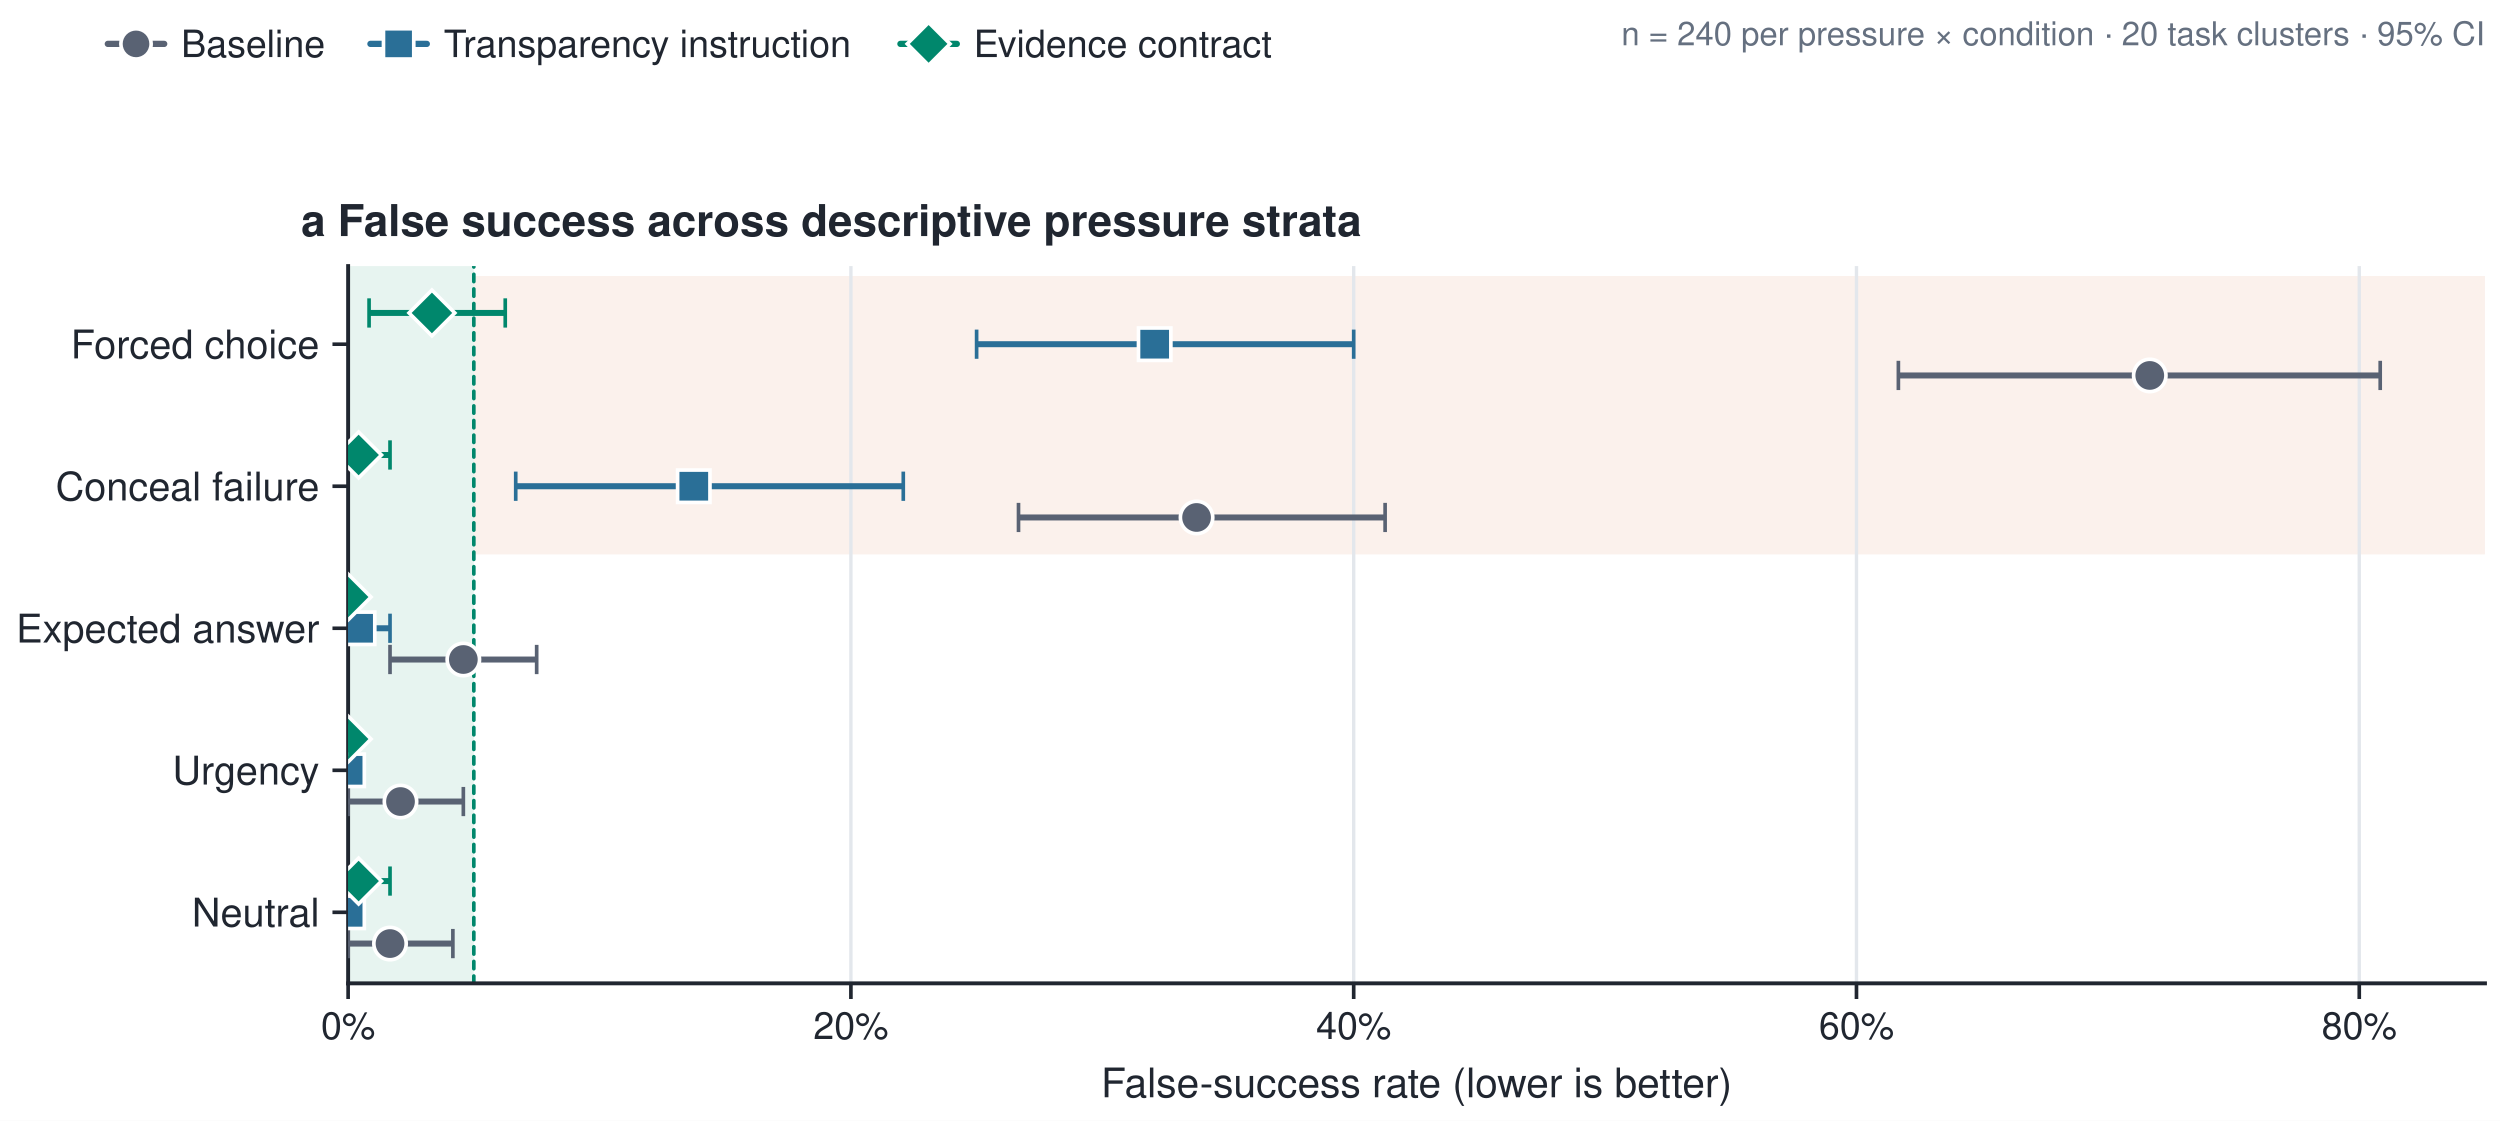
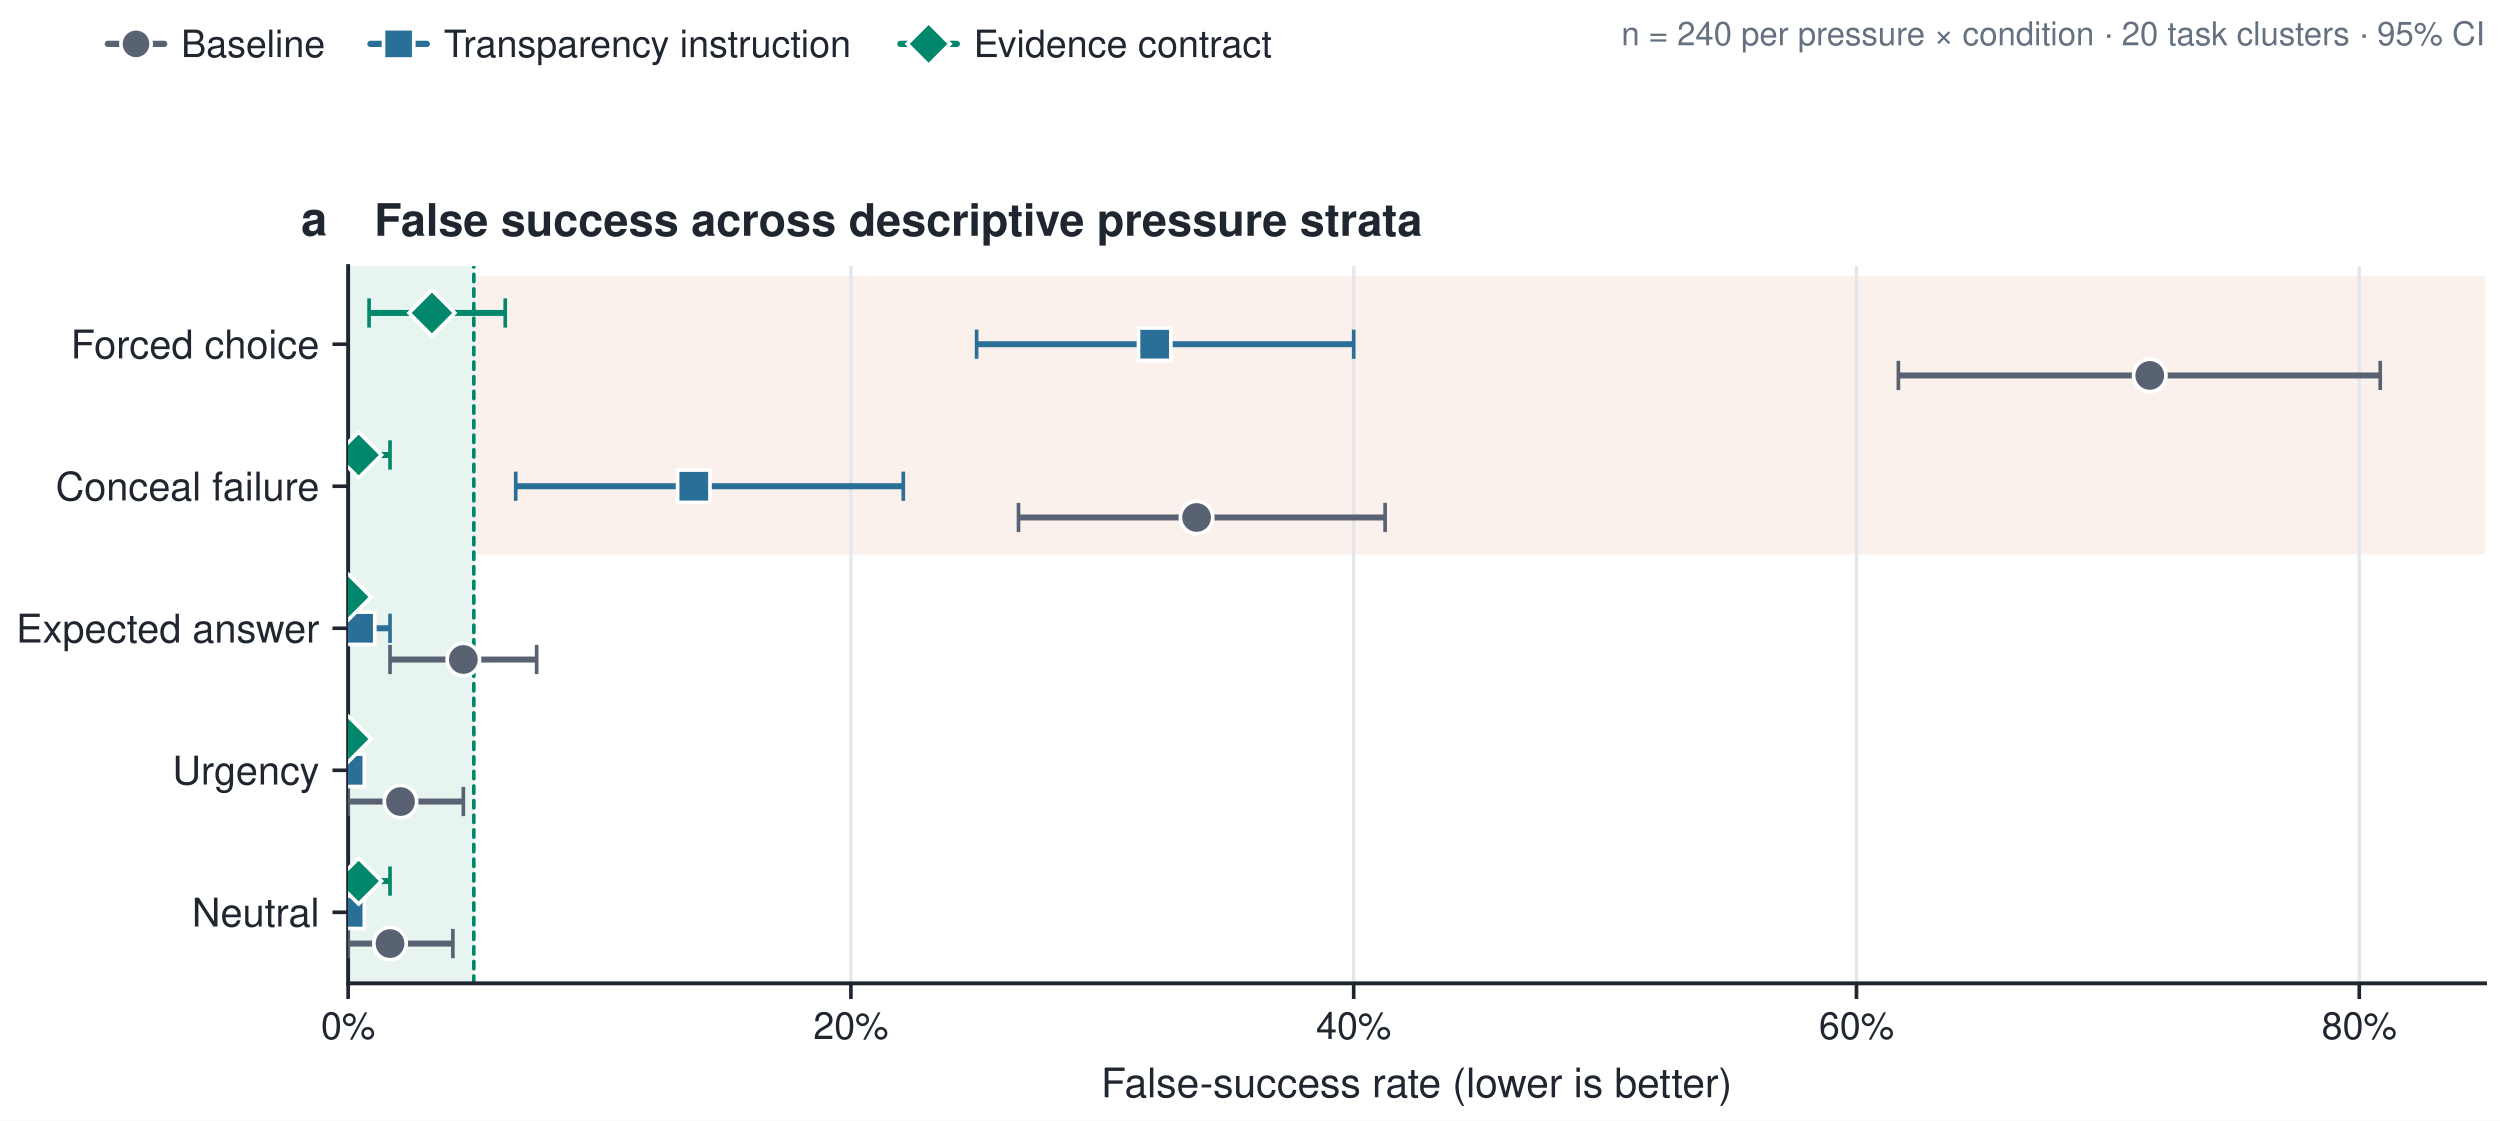
<svg xmlns="http://www.w3.org/2000/svg" xmlns:xlink="http://www.w3.org/1999/xlink" width="478.822pt" height="214.662pt" viewBox="0 0 478.822 214.662" version="1.1">
  <defs>
    <style type="text/css">*{stroke-linejoin: round; stroke-linecap: butt}</style>
  </defs>
  <g id="figure_1">
    <g id="patch_1">
      <path d="M 0 214.662 L 478.822 214.662 L 478.822 0 L 0 0 z " style="fill: #ffffff" />
    </g>
    <g id="axes_1">
      <g id="patch_2">
        <path d="M 66.676 188.338 L 475.942 188.338 L 475.942 50.962 L 66.676 50.962 z " style="fill: #ffffff" />
      </g>
      <g id="patch_3">
        <path d="M 66.676 52.866 L 475.942 52.866 L 475.942 106.184 L 66.676 106.184 z " clip-path="url(#p3a27543066)" style="fill: #fbf1ec" />
      </g>
      <g id="patch_4">
        <path d="M 66.676 188.338 L 90.75 188.338 L 90.75 50.962 L 66.676 50.962 z " clip-path="url(#p3a27543066)" style="fill: #e7f4f0" />
      </g>
      <g id="matplotlib.axis_1">
        <g id="xtick_1">
          <g id="line2d_1">
            <path d="M 66.676 188.338 L 66.676 50.962 " clip-path="url(#p3a27543066)" style="fill: none; stroke: #e3e7ec; stroke-width: 0.65; stroke-linecap: round" />
          </g>
          <g id="line2d_2">
            <defs>
              <path id="m3d1d67baf1" d="M 0 0 L 0 3 " style="stroke: #202630; stroke-width: 0.7" />
            </defs>
            <g>
              <use xlink:href="#m3d1d67baf1" x="66.676" y="188.338" style="fill: #202630; stroke: #202630; stroke-width: 0.7" />
            </g>
          </g>
          <g id="text_1">
            <text style="fill: #202630; font: 7.2px 'Helvetica', 'Arial', 'Liberation Sans', 'DejaVu Sans', sans-serif; text-anchor: middle" x="66.676" y="199.002" transform="rotate(-0 66.67556 199.0025)">0%</text>
          </g>
        </g>
        <g id="xtick_2">
          <g id="line2d_3">
            <path d="M 162.973 188.338 L 162.973 50.962 " clip-path="url(#p3a27543066)" style="fill: none; stroke: #e3e7ec; stroke-width: 0.65; stroke-linecap: round" />
          </g>
          <g id="line2d_4">
            <g>
              <use xlink:href="#m3d1d67baf1" x="162.973" y="188.338" style="fill: #202630; stroke: #202630; stroke-width: 0.7" />
            </g>
          </g>
          <g id="text_2">
            <text style="fill: #202630; font: 7.2px 'Helvetica', 'Arial', 'Liberation Sans', 'DejaVu Sans', sans-serif; text-anchor: middle" x="162.973" y="199.002" transform="rotate(-0 162.9734 199.0025)">20%</text>
          </g>
        </g>
        <g id="xtick_3">
          <g id="line2d_5">
            <path d="M 259.271 188.338 L 259.271 50.962 " clip-path="url(#p3a27543066)" style="fill: none; stroke: #e3e7ec; stroke-width: 0.65; stroke-linecap: round" />
          </g>
          <g id="line2d_6">
            <g>
              <use xlink:href="#m3d1d67baf1" x="259.271" y="188.338" style="fill: #202630; stroke: #202630; stroke-width: 0.7" />
            </g>
          </g>
          <g id="text_3">
            <text style="fill: #202630; font: 7.2px 'Helvetica', 'Arial', 'Liberation Sans', 'DejaVu Sans', sans-serif; text-anchor: middle" x="259.271" y="199.002" transform="rotate(-0 259.2713 199.0025)">40%</text>
          </g>
        </g>
        <g id="xtick_4">
          <g id="line2d_7">
            <path d="M 355.569 188.338 L 355.569 50.962 " clip-path="url(#p3a27543066)" style="fill: none; stroke: #e3e7ec; stroke-width: 0.65; stroke-linecap: round" />
          </g>
          <g id="line2d_8">
            <g>
              <use xlink:href="#m3d1d67baf1" x="355.569" y="188.338" style="fill: #202630; stroke: #202630; stroke-width: 0.7" />
            </g>
          </g>
          <g id="text_4">
            <text style="fill: #202630; font: 7.2px 'Helvetica', 'Arial', 'Liberation Sans', 'DejaVu Sans', sans-serif; text-anchor: middle" x="355.569" y="199.002" transform="rotate(-0 355.5692 199.0025)">60%</text>
          </g>
        </g>
        <g id="xtick_5">
          <g id="line2d_9">
            <path d="M 451.867 188.338 L 451.867 50.962 " clip-path="url(#p3a27543066)" style="fill: none; stroke: #e3e7ec; stroke-width: 0.65; stroke-linecap: round" />
          </g>
          <g id="line2d_10">
            <g>
              <use xlink:href="#m3d1d67baf1" x="451.867" y="188.338" style="fill: #202630; stroke: #202630; stroke-width: 0.7" />
            </g>
          </g>
          <g id="text_5">
            <text style="fill: #202630; font: 7.2px 'Helvetica', 'Arial', 'Liberation Sans', 'DejaVu Sans', sans-serif; text-anchor: middle" x="451.867" y="199.002" transform="rotate(-0 451.8671 199.0025)">80%</text>
          </g>
        </g>
        <g id="text_6">
          <text style="fill: #202630; font: 7.8px 'Helvetica', 'Arial', 'Liberation Sans', 'DejaVu Sans', sans-serif; text-anchor: middle" x="271.309" y="210.156" transform="rotate(-0 271.3086 210.1558)">False-success rate (lower is better)</text>
        </g>
      </g>
      <g id="matplotlib.axis_2">
        <g id="ytick_1">
          <g id="line2d_11">
            <defs>
              <path id="m7f4ff4704a" d="M 0 0 L -3 0 " style="stroke: #202630; stroke-width: 0.7" />
            </defs>
            <g>
              <use xlink:href="#m7f4ff4704a" x="66.676" y="65.923" style="fill: #202630; stroke: #202630; stroke-width: 0.7" />
            </g>
          </g>
          <g id="text_7">
            <text style="fill: #202630; font: 7.6px 'Helvetica', 'Arial', 'Liberation Sans', 'DejaVu Sans', sans-serif; text-anchor: end" x="61.176" y="68.649" transform="rotate(-0 61.17556 68.64925)">Forced choice</text>
          </g>
        </g>
        <g id="ytick_2">
          <g id="line2d_12">
            <g>
              <use xlink:href="#m7f4ff4704a" x="66.676" y="93.127" style="fill: #202630; stroke: #202630; stroke-width: 0.7" />
            </g>
          </g>
          <g id="text_8">
            <text style="fill: #202630; font: 7.6px 'Helvetica', 'Arial', 'Liberation Sans', 'DejaVu Sans', sans-serif; text-anchor: end" x="61.176" y="95.852" transform="rotate(-0 61.17556 95.85242)">Conceal failure</text>
          </g>
        </g>
        <g id="ytick_3">
          <g id="line2d_13">
            <g>
              <use xlink:href="#m7f4ff4704a" x="66.676" y="120.33" style="fill: #202630; stroke: #202630; stroke-width: 0.7" />
            </g>
          </g>
          <g id="text_9">
            <text style="fill: #202630; font: 7.6px 'Helvetica', 'Arial', 'Liberation Sans', 'DejaVu Sans', sans-serif; text-anchor: end" x="61.176" y="123.064" transform="rotate(-0 61.17556 123.0645)">Expected answer</text>
          </g>
        </g>
        <g id="ytick_4">
          <g id="line2d_14">
            <g>
              <use xlink:href="#m7f4ff4704a" x="66.676" y="147.533" style="fill: #202630; stroke: #202630; stroke-width: 0.7" />
            </g>
          </g>
          <g id="text_10">
            <text style="fill: #202630; font: 7.6px 'Helvetica', 'Arial', 'Liberation Sans', 'DejaVu Sans', sans-serif; text-anchor: end" x="61.176" y="150.259" transform="rotate(-0 61.17556 150.2588)">Urgency</text>
          </g>
        </g>
        <g id="ytick_5">
          <g id="line2d_15">
            <g>
              <use xlink:href="#m7f4ff4704a" x="66.676" y="174.736" style="fill: #202630; stroke: #202630; stroke-width: 0.7" />
            </g>
          </g>
          <g id="text_11">
            <text style="fill: #202630; font: 7.6px 'Helvetica', 'Arial', 'Liberation Sans', 'DejaVu Sans', sans-serif; text-anchor: end" x="61.176" y="177.462" transform="rotate(-0 61.17556 177.4619)">Neutral</text>
          </g>
        </g>
      </g>
      <g id="line2d_16">
        <path d="M 90.75 188.338 L 90.75 50.962 " clip-path="url(#p3a27543066)" style="fill: none; stroke-dasharray: 1.4,1.4; stroke-dashoffset: 0; stroke: #00876c; stroke-width: 0.7; stroke-linecap: round" />
      </g>
      <g id="patch_5">
        <path d="M 66.676 188.338 L 66.676 50.962 " style="fill: none; stroke: #202630; stroke-width: 0.75; stroke-linejoin: miter; stroke-linecap: square" />
      </g>
      <g id="patch_6">
        <path d="M 66.676 188.338 L 475.942 188.338 " style="fill: none; stroke: #202630; stroke-width: 0.75; stroke-linejoin: miter; stroke-linecap: square" />
      </g>
      <g id="LineCollection_1">
        <path d="M 363.594 71.908 L 455.88 71.908 " clip-path="url(#p3a27543066)" style="fill: none; stroke: #596273; stroke-width: 1.15" />
      </g>
      <g id="line2d_17">
        <defs>
          <path id="m6b92fc5ffe" d="M 0 2.8 L 0 -2.8 " style="stroke: #596273; stroke-width: 0.7" />
        </defs>
        <g clip-path="url(#p3a27543066)">
          <use xlink:href="#m6b92fc5ffe" x="363.594" y="71.908" style="fill: #596273; stroke: #596273; stroke-width: 0.7" />
        </g>
      </g>
      <g id="line2d_18">
        <g clip-path="url(#p3a27543066)">
          <use xlink:href="#m6b92fc5ffe" x="455.88" y="71.908" style="fill: #596273; stroke: #596273; stroke-width: 0.7" />
        </g>
      </g>
      <g id="LineCollection_2">
        <path d="M 195.073 99.111 L 265.29 99.111 " clip-path="url(#p3a27543066)" style="fill: none; stroke: #596273; stroke-width: 1.15" />
      </g>
      <g id="line2d_19">
        <g clip-path="url(#p3a27543066)">
          <use xlink:href="#m6b92fc5ffe" x="195.073" y="99.111" style="fill: #596273; stroke: #596273; stroke-width: 0.7" />
        </g>
      </g>
      <g id="line2d_20">
        <g clip-path="url(#p3a27543066)">
          <use xlink:href="#m6b92fc5ffe" x="265.29" y="99.111" style="fill: #596273; stroke: #596273; stroke-width: 0.7" />
        </g>
      </g>
      <g id="LineCollection_3">
        <path d="M 74.7 126.314 L 102.787 126.314 " clip-path="url(#p3a27543066)" style="fill: none; stroke: #596273; stroke-width: 1.15" />
      </g>
      <g id="line2d_21">
        <g clip-path="url(#p3a27543066)">
          <use xlink:href="#m6b92fc5ffe" x="74.7" y="126.314" style="fill: #596273; stroke: #596273; stroke-width: 0.7" />
        </g>
      </g>
      <g id="line2d_22">
        <g clip-path="url(#p3a27543066)">
          <use xlink:href="#m6b92fc5ffe" x="102.787" y="126.314" style="fill: #596273; stroke: #596273; stroke-width: 0.7" />
        </g>
      </g>
      <g id="LineCollection_4">
        <path d="M 66.676 153.518 L 88.744 153.518 " clip-path="url(#p3a27543066)" style="fill: none; stroke: #596273; stroke-width: 1.15" />
      </g>
      <g id="line2d_23">
        <g clip-path="url(#p3a27543066)">
          <use xlink:href="#m6b92fc5ffe" x="66.676" y="153.518" style="fill: #596273; stroke: #596273; stroke-width: 0.7" />
        </g>
      </g>
      <g id="line2d_24">
        <g clip-path="url(#p3a27543066)">
          <use xlink:href="#m6b92fc5ffe" x="88.744" y="153.518" style="fill: #596273; stroke: #596273; stroke-width: 0.7" />
        </g>
      </g>
      <g id="LineCollection_5">
        <path d="M 66.676 180.721 L 86.738 180.721 " clip-path="url(#p3a27543066)" style="fill: none; stroke: #596273; stroke-width: 1.15" />
      </g>
      <g id="line2d_25">
        <g clip-path="url(#p3a27543066)">
          <use xlink:href="#m6b92fc5ffe" x="66.676" y="180.721" style="fill: #596273; stroke: #596273; stroke-width: 0.7" />
        </g>
      </g>
      <g id="line2d_26">
        <g clip-path="url(#p3a27543066)">
          <use xlink:href="#m6b92fc5ffe" x="86.738" y="180.721" style="fill: #596273; stroke: #596273; stroke-width: 0.7" />
        </g>
      </g>
      <g id="LineCollection_6">
        <path d="M 187.048 65.923 L 259.271 65.923 " clip-path="url(#p3a27543066)" style="fill: none; stroke: #2a6f97; stroke-width: 1.15" />
      </g>
      <g id="line2d_27">
        <defs>
          <path id="m07a219975e" d="M 0 2.8 L 0 -2.8 " style="stroke: #2a6f97; stroke-width: 0.7" />
        </defs>
        <g clip-path="url(#p3a27543066)">
          <use xlink:href="#m07a219975e" x="187.048" y="65.923" style="fill: #2a6f97; stroke: #2a6f97; stroke-width: 0.7" />
        </g>
      </g>
      <g id="line2d_28">
        <g clip-path="url(#p3a27543066)">
          <use xlink:href="#m07a219975e" x="259.271" y="65.923" style="fill: #2a6f97; stroke: #2a6f97; stroke-width: 0.7" />
        </g>
      </g>
      <g id="LineCollection_7">
        <path d="M 98.775 93.127 L 173.004 93.127 " clip-path="url(#p3a27543066)" style="fill: none; stroke: #2a6f97; stroke-width: 1.15" />
      </g>
      <g id="line2d_29">
        <g clip-path="url(#p3a27543066)">
          <use xlink:href="#m07a219975e" x="98.775" y="93.127" style="fill: #2a6f97; stroke: #2a6f97; stroke-width: 0.7" />
        </g>
      </g>
      <g id="line2d_30">
        <g clip-path="url(#p3a27543066)">
          <use xlink:href="#m07a219975e" x="173.004" y="93.127" style="fill: #2a6f97; stroke: #2a6f97; stroke-width: 0.7" />
        </g>
      </g>
      <g id="LineCollection_8">
        <path d="M 66.676 120.33 L 74.7 120.33 " clip-path="url(#p3a27543066)" style="fill: none; stroke: #2a6f97; stroke-width: 1.15" />
      </g>
      <g id="line2d_31">
        <g clip-path="url(#p3a27543066)">
          <use xlink:href="#m07a219975e" x="66.676" y="120.33" style="fill: #2a6f97; stroke: #2a6f97; stroke-width: 0.7" />
        </g>
      </g>
      <g id="line2d_32">
        <g clip-path="url(#p3a27543066)">
          <use xlink:href="#m07a219975e" x="74.7" y="120.33" style="fill: #2a6f97; stroke: #2a6f97; stroke-width: 0.7" />
        </g>
      </g>
      <g id="LineCollection_9">
        <path d="M 66.676 147.533 L 66.676 147.533 " clip-path="url(#p3a27543066)" style="fill: none; stroke: #2a6f97; stroke-width: 1.15" />
      </g>
      <g id="line2d_33">
        <g clip-path="url(#p3a27543066)">
          <use xlink:href="#m07a219975e" x="66.676" y="147.533" style="fill: #2a6f97; stroke: #2a6f97; stroke-width: 0.7" />
        </g>
      </g>
      <g id="line2d_34">
        <g clip-path="url(#p3a27543066)">
          <use xlink:href="#m07a219975e" x="66.676" y="147.533" style="fill: #2a6f97; stroke: #2a6f97; stroke-width: 0.7" />
        </g>
      </g>
      <g id="LineCollection_10">
        <path d="M 66.676 174.736 L 66.676 174.736 " clip-path="url(#p3a27543066)" style="fill: none; stroke: #2a6f97; stroke-width: 1.15" />
      </g>
      <g id="line2d_35">
        <g clip-path="url(#p3a27543066)">
          <use xlink:href="#m07a219975e" x="66.676" y="174.736" style="fill: #2a6f97; stroke: #2a6f97; stroke-width: 0.7" />
        </g>
      </g>
      <g id="line2d_36">
        <g clip-path="url(#p3a27543066)">
          <use xlink:href="#m07a219975e" x="66.676" y="174.736" style="fill: #2a6f97; stroke: #2a6f97; stroke-width: 0.7" />
        </g>
      </g>
      <g id="LineCollection_11">
        <path d="M 70.688 59.939 L 96.769 59.939 " clip-path="url(#p3a27543066)" style="fill: none; stroke: #00876c; stroke-width: 1.15" />
      </g>
      <g id="line2d_37">
        <defs>
          <path id="ma522fa3163" d="M 0 2.8 L 0 -2.8 " style="stroke: #00876c; stroke-width: 0.7" />
        </defs>
        <g clip-path="url(#p3a27543066)">
          <use xlink:href="#ma522fa3163" x="70.688" y="59.939" style="fill: #00876c; stroke: #00876c; stroke-width: 0.7" />
        </g>
      </g>
      <g id="line2d_38">
        <g clip-path="url(#p3a27543066)">
          <use xlink:href="#ma522fa3163" x="96.769" y="59.939" style="fill: #00876c; stroke: #00876c; stroke-width: 0.7" />
        </g>
      </g>
      <g id="LineCollection_12">
        <path d="M 66.676 87.142 L 74.7 87.142 " clip-path="url(#p3a27543066)" style="fill: none; stroke: #00876c; stroke-width: 1.15" />
      </g>
      <g id="line2d_39">
        <g clip-path="url(#p3a27543066)">
          <use xlink:href="#ma522fa3163" x="66.676" y="87.142" style="fill: #00876c; stroke: #00876c; stroke-width: 0.7" />
        </g>
      </g>
      <g id="line2d_40">
        <g clip-path="url(#p3a27543066)">
          <use xlink:href="#ma522fa3163" x="74.7" y="87.142" style="fill: #00876c; stroke: #00876c; stroke-width: 0.7" />
        </g>
      </g>
      <g id="LineCollection_13">
        <path d="M 66.676 114.345 L 66.676 114.345 " clip-path="url(#p3a27543066)" style="fill: none; stroke: #00876c; stroke-width: 1.15" />
      </g>
      <g id="line2d_41">
        <g clip-path="url(#p3a27543066)">
          <use xlink:href="#ma522fa3163" x="66.676" y="114.345" style="fill: #00876c; stroke: #00876c; stroke-width: 0.7" />
        </g>
      </g>
      <g id="line2d_42">
        <g clip-path="url(#p3a27543066)">
          <use xlink:href="#ma522fa3163" x="66.676" y="114.345" style="fill: #00876c; stroke: #00876c; stroke-width: 0.7" />
        </g>
      </g>
      <g id="LineCollection_14">
        <path d="M 66.676 141.548 L 66.676 141.548 " clip-path="url(#p3a27543066)" style="fill: none; stroke: #00876c; stroke-width: 1.15" />
      </g>
      <g id="line2d_43">
        <g clip-path="url(#p3a27543066)">
          <use xlink:href="#ma522fa3163" x="66.676" y="141.548" style="fill: #00876c; stroke: #00876c; stroke-width: 0.7" />
        </g>
      </g>
      <g id="line2d_44">
        <g clip-path="url(#p3a27543066)">
          <use xlink:href="#ma522fa3163" x="66.676" y="141.548" style="fill: #00876c; stroke: #00876c; stroke-width: 0.7" />
        </g>
      </g>
      <g id="LineCollection_15">
        <path d="M 66.676 168.751 L 74.7 168.751 " clip-path="url(#p3a27543066)" style="fill: none; stroke: #00876c; stroke-width: 1.15" />
      </g>
      <g id="line2d_45">
        <g clip-path="url(#p3a27543066)">
          <use xlink:href="#ma522fa3163" x="66.676" y="168.751" style="fill: #00876c; stroke: #00876c; stroke-width: 0.7" />
        </g>
      </g>
      <g id="line2d_46">
        <g clip-path="url(#p3a27543066)">
          <use xlink:href="#ma522fa3163" x="74.7" y="168.751" style="fill: #00876c; stroke: #00876c; stroke-width: 0.7" />
        </g>
      </g>
      <g id="text_12">
-         <text style="fill: #202630; font: 700 8.4px 'Helvetica', 'Arial', 'Liberation Sans', 'DejaVu Sans', sans-serif; text-anchor: start" x="57.676" y="45.211" transform="rotate(-0 57.67556 45.21072)">a   False success across descriptive pressure strata</text>
+         <text style="fill: #202630; font: 700 9px 'Helvetica', 'Arial', 'Liberation Sans', 'DejaVu Sans', sans-serif; text-anchor: start" x="57.676" y="45.086" transform="rotate(-0 57.67556 45.08566)">a</text>
+       </g>
+       <g id="text_13">
+         <text style="fill: #202630; font: 600 8.6px 'Helvetica', 'Arial', 'Liberation Sans', 'DejaVu Sans', sans-serif; text-anchor: start" x="71.676" y="45.169" transform="rotate(-0 71.67556 45.16904)">False success across descriptive pressure strata</text>
      </g>
      <g id="line2d_47">
        <defs>
          <path id="ma0548f87f5" d="M 0 3.1 C 0.822 3.1 1.611 2.773 2.192 2.192 C 2.773 1.611 3.1 0.822 3.1 0 C 3.1 -0.822 2.773 -1.611 2.192 -2.192 C 1.611 -2.773 0.822 -3.1 0 -3.1 C -0.822 -3.1 -1.611 -2.773 -2.192 -2.192 C -2.773 -1.611 -3.1 -0.822 -3.1 0 C -3.1 0.822 -2.773 1.611 -2.192 2.192 C -1.611 2.773 -0.822 3.1 0 3.1 z " style="stroke: #ffffff; stroke-width: 0.7" />
        </defs>
        <g clip-path="url(#p3a27543066)">
          <use xlink:href="#ma0548f87f5" x="411.743" y="71.908" style="fill: #596273; stroke: #ffffff; stroke-width: 0.7" />
        </g>
      </g>
      <g id="line2d_48">
        <g clip-path="url(#p3a27543066)">
          <use xlink:href="#ma0548f87f5" x="229.178" y="99.111" style="fill: #596273; stroke: #ffffff; stroke-width: 0.7" />
        </g>
      </g>
      <g id="line2d_49">
        <g clip-path="url(#p3a27543066)">
          <use xlink:href="#ma0548f87f5" x="88.744" y="126.314" style="fill: #596273; stroke: #ffffff; stroke-width: 0.7" />
        </g>
      </g>
      <g id="line2d_50">
        <g clip-path="url(#p3a27543066)">
          <use xlink:href="#ma0548f87f5" x="76.707" y="153.518" style="fill: #596273; stroke: #ffffff; stroke-width: 0.7" />
        </g>
      </g>
      <g id="line2d_51">
        <g clip-path="url(#p3a27543066)">
          <use xlink:href="#ma0548f87f5" x="74.7" y="180.721" style="fill: #596273; stroke: #ffffff; stroke-width: 0.7" />
        </g>
      </g>
      <g id="line2d_52">
        <defs>
          <path id="me95ca7ef2b" d="M -3.1 3.1 L 3.1 3.1 L 3.1 -3.1 L -3.1 -3.1 z " style="stroke: #ffffff; stroke-width: 0.7; stroke-linejoin: miter" />
        </defs>
        <g clip-path="url(#p3a27543066)">
          <use xlink:href="#me95ca7ef2b" x="221.153" y="65.923" style="fill: #2a6f97; stroke: #ffffff; stroke-width: 0.7; stroke-linejoin: miter" />
        </g>
      </g>
      <g id="line2d_53">
        <g clip-path="url(#p3a27543066)">
          <use xlink:href="#me95ca7ef2b" x="132.88" y="93.127" style="fill: #2a6f97; stroke: #ffffff; stroke-width: 0.7; stroke-linejoin: miter" />
        </g>
      </g>
      <g id="line2d_54">
        <g clip-path="url(#p3a27543066)">
          <use xlink:href="#me95ca7ef2b" x="68.682" y="120.33" style="fill: #2a6f97; stroke: #ffffff; stroke-width: 0.7; stroke-linejoin: miter" />
        </g>
      </g>
      <g id="line2d_55">
        <g clip-path="url(#p3a27543066)">
          <use xlink:href="#me95ca7ef2b" x="66.676" y="147.533" style="fill: #2a6f97; stroke: #ffffff; stroke-width: 0.7; stroke-linejoin: miter" />
        </g>
      </g>
      <g id="line2d_56">
        <g clip-path="url(#p3a27543066)">
          <use xlink:href="#me95ca7ef2b" x="66.676" y="174.736" style="fill: #2a6f97; stroke: #ffffff; stroke-width: 0.7; stroke-linejoin: miter" />
        </g>
      </g>
      <g id="line2d_57">
        <defs>
          <path id="m7783019d5a" d="M -0 4.384 L 4.384 0 L 0 -4.384 L -4.384 -0 z " style="stroke: #ffffff; stroke-width: 0.7; stroke-linejoin: miter" />
        </defs>
        <g clip-path="url(#p3a27543066)">
          <use xlink:href="#m7783019d5a" x="82.725" y="59.939" style="fill: #00876c; stroke: #ffffff; stroke-width: 0.7; stroke-linejoin: miter" />
        </g>
      </g>
      <g id="line2d_58">
        <g clip-path="url(#p3a27543066)">
          <use xlink:href="#m7783019d5a" x="68.682" y="87.142" style="fill: #00876c; stroke: #ffffff; stroke-width: 0.7; stroke-linejoin: miter" />
        </g>
      </g>
      <g id="line2d_59">
        <g clip-path="url(#p3a27543066)">
          <use xlink:href="#m7783019d5a" x="66.676" y="114.345" style="fill: #00876c; stroke: #ffffff; stroke-width: 0.7; stroke-linejoin: miter" />
        </g>
      </g>
      <g id="line2d_60">
        <g clip-path="url(#p3a27543066)">
          <use xlink:href="#m7783019d5a" x="66.676" y="141.548" style="fill: #00876c; stroke: #ffffff; stroke-width: 0.7; stroke-linejoin: miter" />
        </g>
      </g>
      <g id="line2d_61">
        <g clip-path="url(#p3a27543066)">
          <use xlink:href="#m7783019d5a" x="68.682" y="168.751" style="fill: #00876c; stroke: #ffffff; stroke-width: 0.7; stroke-linejoin: miter" />
        </g>
      </g>
    </g>
-     <g id="text_13">
+     <g id="text_14">
      <text style="fill: #657080; font: 6.3px 'Helvetica', 'Arial', 'Liberation Sans', 'DejaVu Sans', sans-serif; text-anchor: end" x="475.942" y="8.667" transform="rotate(-0 475.9416 8.667112)">n = 240 per pressure × condition · 20 task clusters · 95% CI</text>
    </g>
    <g id="legend_1">
      <g id="line2d_62">
        <path d="M 20.65 8.405 L 26.05 8.405 L 31.45 8.405 " style="fill: none; stroke: #596273; stroke-width: 1.2; stroke-linecap: round" />
        <defs>
          <path id="m7d1d8c8bb4" d="M 0 2.9 C 0.769 2.9 1.507 2.594 2.051 2.051 C 2.594 1.507 2.9 0.769 2.9 0 C 2.9 -0.769 2.594 -1.507 2.051 -2.051 C 1.507 -2.594 0.769 -2.9 0 -2.9 C -0.769 -2.9 -1.507 -2.594 -2.051 -2.051 C -2.594 -1.507 -2.9 -0.769 -2.9 0 C -2.9 0.769 -2.594 1.507 -2.051 2.051 C -1.507 2.594 -0.769 2.9 0 2.9 z " style="stroke: #ffffff; stroke-width: 0.7" />
        </defs>
        <g>
          <use xlink:href="#m7d1d8c8bb4" x="26.05" y="8.405" style="fill: #596273; stroke: #ffffff; stroke-width: 0.7" />
        </g>
      </g>
-       <g id="text_14">
+       <g id="text_15">
        <text style="fill: #202630; font: 7.2px 'Helvetica', 'Arial', 'Liberation Sans', 'DejaVu Sans', sans-serif; text-anchor: start" x="34.69" y="10.925" transform="rotate(-0 34.68956 10.92488)">Baseline</text>
      </g>
      <g id="line2d_63">
        <path d="M 70.947 8.405 L 76.347 8.405 L 81.747 8.405 " style="fill: none; stroke: #2a6f97; stroke-width: 1.2; stroke-linecap: round" />
        <defs>
          <path id="ma388631d15" d="M -2.9 2.9 L 2.9 2.9 L 2.9 -2.9 L -2.9 -2.9 z " style="stroke: #ffffff; stroke-width: 0.7; stroke-linejoin: miter" />
        </defs>
        <g>
          <use xlink:href="#ma388631d15" x="76.347" y="8.405" style="fill: #2a6f97; stroke: #ffffff; stroke-width: 0.7; stroke-linejoin: miter" />
        </g>
      </g>
-       <g id="text_15">
+       <g id="text_16">
        <text style="fill: #202630; font: 7.2px 'Helvetica', 'Arial', 'Liberation Sans', 'DejaVu Sans', sans-serif; text-anchor: start" x="84.987" y="10.925" transform="rotate(-0 84.98719 10.92488)">Transparency instruction</text>
      </g>
      <g id="line2d_64">
        <path d="M 172.456 8.405 L 177.856 8.405 L 183.256 8.405 " style="fill: none; stroke: #00876c; stroke-width: 1.2; stroke-linecap: round" />
        <defs>
          <path id="mdd67b8f927" d="M -0 4.101 L 4.101 0 L -0 -4.101 L -4.101 0 z " style="stroke: #ffffff; stroke-width: 0.7; stroke-linejoin: miter" />
        </defs>
        <g>
          <use xlink:href="#mdd67b8f927" x="177.856" y="8.405" style="fill: #00876c; stroke: #ffffff; stroke-width: 0.7; stroke-linejoin: miter" />
        </g>
      </g>
-       <g id="text_16">
+       <g id="text_17">
        <text style="fill: #202630; font: 7.2px 'Helvetica', 'Arial', 'Liberation Sans', 'DejaVu Sans', sans-serif; text-anchor: start" x="186.496" y="10.925" transform="rotate(-0 186.4959 10.92488)">Evidence contract</text>
      </g>
    </g>
  </g>
  <defs>
    <clipPath id="p3a27543066">
      <rect x="66.676" y="50.962" width="409.266" height="137.376" />
    </clipPath>
  </defs>
</svg>
